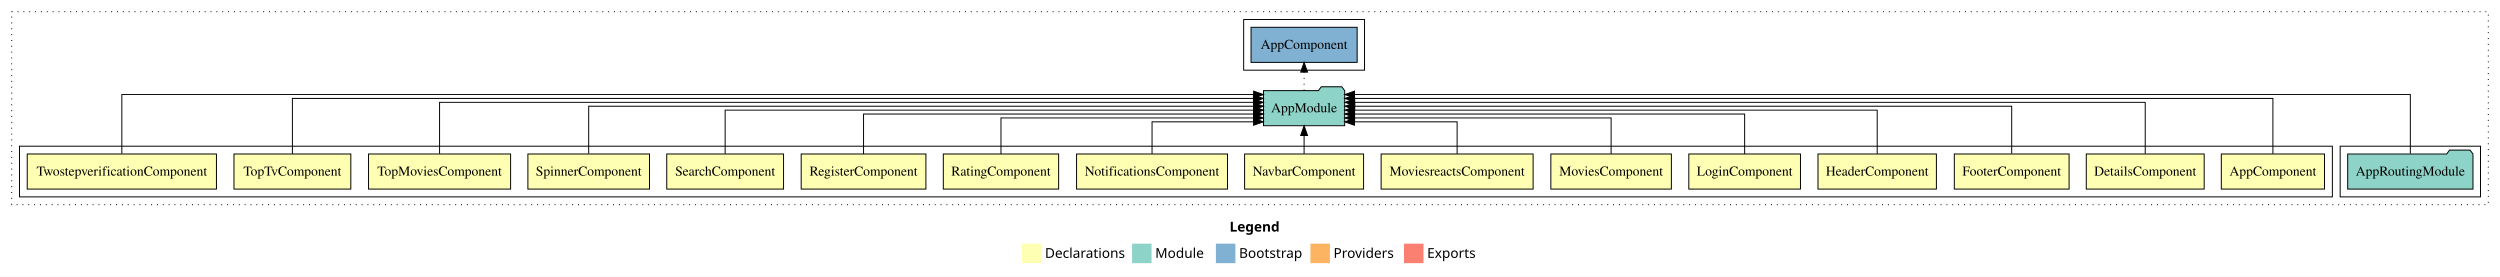
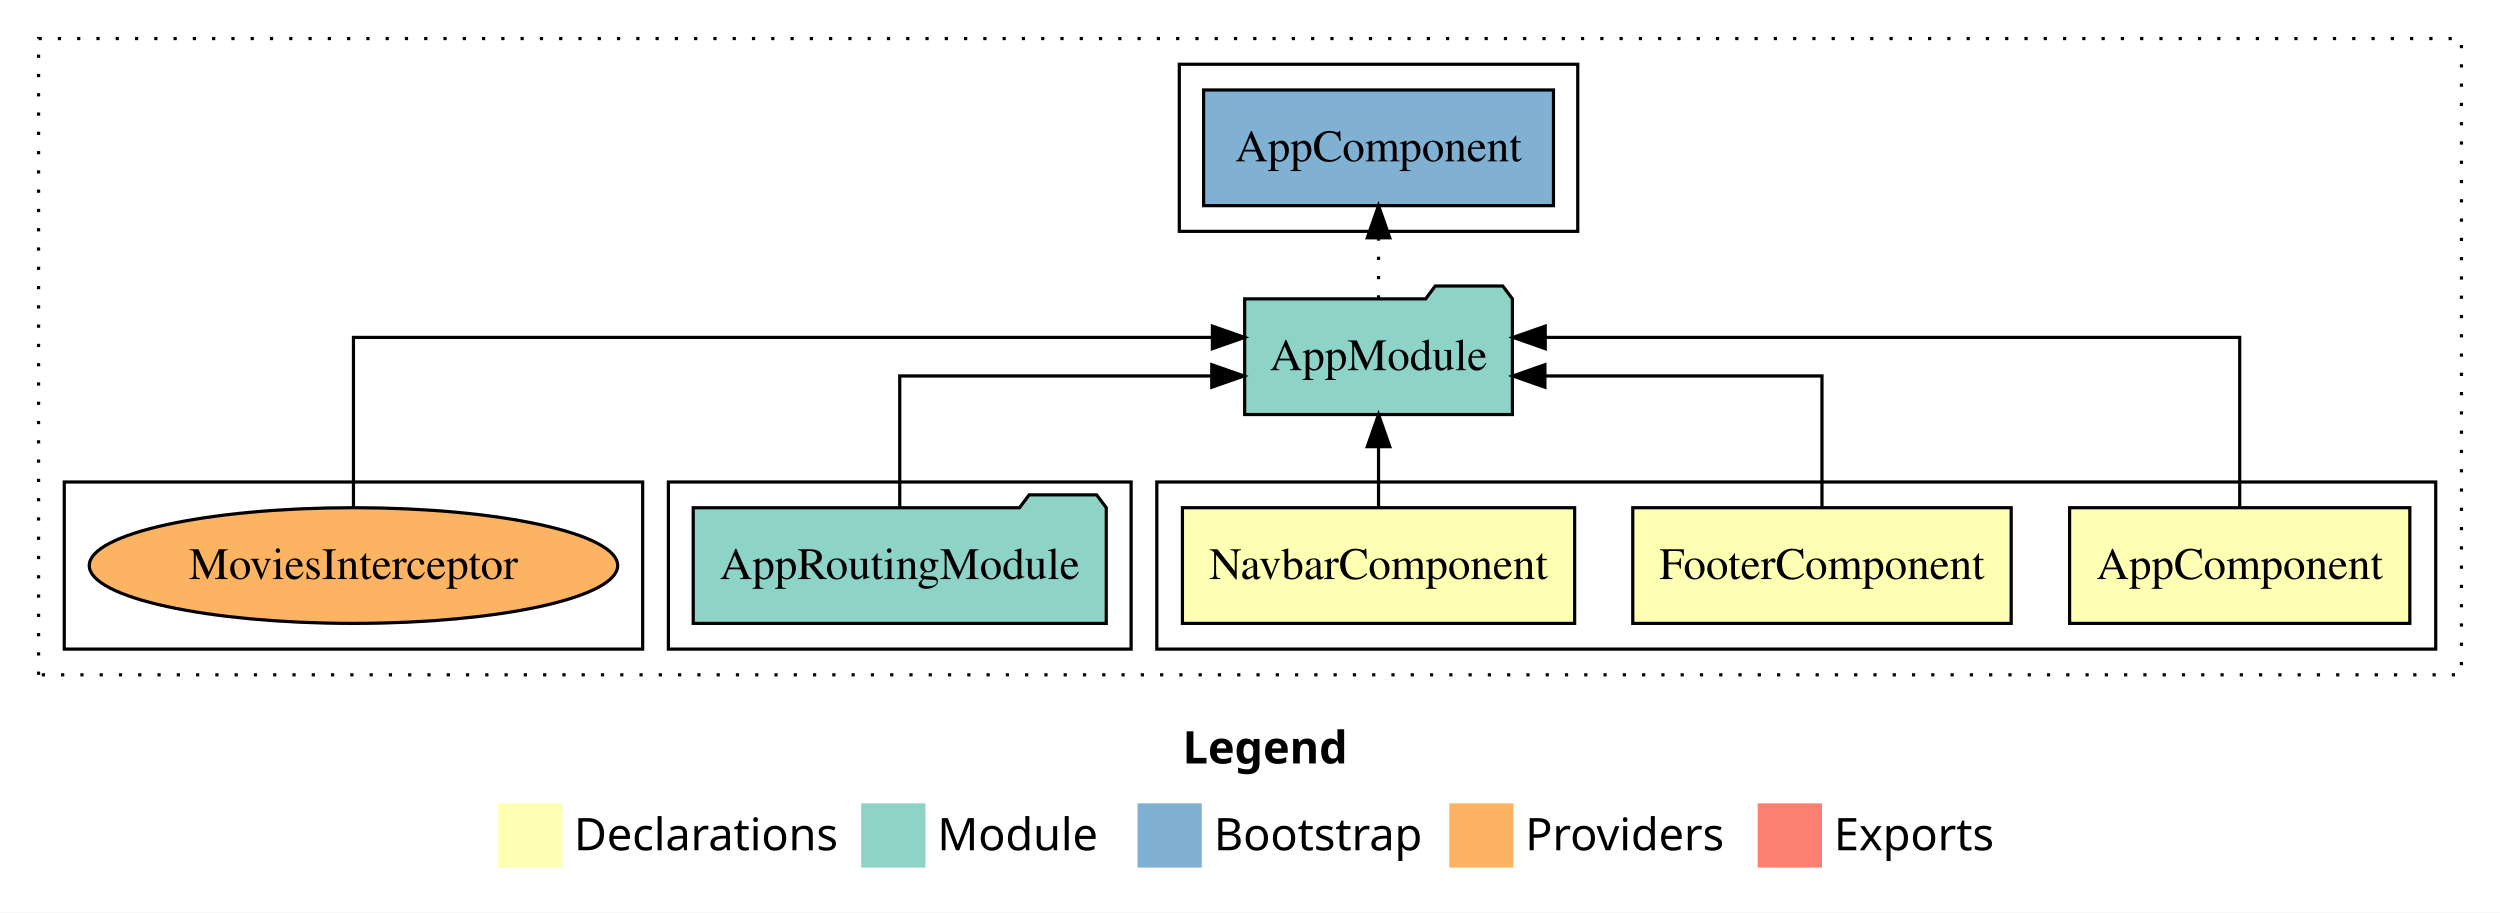
- <svg xmlns="http://www.w3.org/2000/svg" width="2565pt" height="284pt" viewBox="0.00 0.00 2565.00 284.00">
+ <svg xmlns="http://www.w3.org/2000/svg" width="778pt" height="284pt" viewBox="0.00 0.00 778.00 284.00">
  <g id="graph0" class="graph" transform="scale(1 1) rotate(0) translate(4 280)">
-     <polygon fill="white" stroke="transparent" points="-4,4 -4,-280 2561,-280 2561,4 -4,4" />
-     <text text-anchor="start" x="1257.51" y="-42.4" font-family="Times-12" font-weight="bold" font-size="14.00">Legend</text>
-     <polygon fill="#ffffb3" stroke="transparent" points="1044.5,-10 1044.5,-30 1064.5,-30 1064.5,-10 1044.5,-10" />
-     <text text-anchor="start" x="1068.13" y="-15.4" font-family="Times-12" font-size="14.00">  Declarations</text>
-     <polygon fill="#8dd3c7" stroke="transparent" points="1157.5,-10 1157.5,-30 1177.5,-30 1177.5,-10 1157.5,-10" />
-     <text text-anchor="start" x="1181.23" y="-15.4" font-family="Times-12" font-size="14.00">  Module</text>
-     <polygon fill="#80b1d3" stroke="transparent" points="1243.5,-10 1243.5,-30 1263.5,-30 1263.5,-10 1243.5,-10" />
-     <text text-anchor="start" x="1267.28" y="-15.4" font-family="Times-12" font-size="14.00">  Bootstrap</text>
-     <polygon fill="#fdb462" stroke="transparent" points="1340.5,-10 1340.5,-30 1360.5,-30 1360.5,-10 1340.5,-10" />
-     <text text-anchor="start" x="1364.17" y="-15.4" font-family="Times-12" font-size="14.00">  Providers</text>
-     <polygon fill="#fb8072" stroke="transparent" points="1436.5,-10 1436.5,-30 1456.5,-30 1456.5,-10 1436.5,-10" />
-     <text text-anchor="start" x="1460.23" y="-15.4" font-family="Times-12" font-size="14.00">  Exports</text>
+     <polygon fill="white" stroke="transparent" points="-4,4 -4,-280 774,-280 774,4 -4,4" />
+     <text text-anchor="start" x="364.01" y="-42.4" font-family="Times-12" font-weight="bold" font-size="14.00">Legend</text>
+     <polygon fill="#ffffb3" stroke="transparent" points="151,-10 151,-30 171,-30 171,-10 151,-10" />
+     <text text-anchor="start" x="174.63" y="-15.4" font-family="Times-12" font-size="14.00">  Declarations</text>
+     <polygon fill="#8dd3c7" stroke="transparent" points="264,-10 264,-30 284,-30 284,-10 264,-10" />
+     <text text-anchor="start" x="287.73" y="-15.4" font-family="Times-12" font-size="14.00">  Module</text>
+     <polygon fill="#80b1d3" stroke="transparent" points="350,-10 350,-30 370,-30 370,-10 350,-10" />
+     <text text-anchor="start" x="373.78" y="-15.4" font-family="Times-12" font-size="14.00">  Bootstrap</text>
+     <polygon fill="#fdb462" stroke="transparent" points="447,-10 447,-30 467,-30 467,-10 447,-10" />
+     <text text-anchor="start" x="470.67" y="-15.4" font-family="Times-12" font-size="14.00">  Providers</text>
+     <polygon fill="#fb8072" stroke="transparent" points="543,-10 543,-30 563,-30 563,-10 543,-10" />
+     <text text-anchor="start" x="566.73" y="-15.4" font-family="Times-12" font-size="14.00">  Exports</text>
    <g id="clust1" class="cluster">
-       <polygon fill="none" stroke="black" stroke-dasharray="1,5" points="8,-70 8,-268 2549,-268 2549,-70 8,-70" />
-     </g>
-     <g id="clust19" class="cluster">
-       <polygon fill="none" stroke="black" points="2397,-78 2397,-130 2541,-130 2541,-78 2397,-78" />
-     </g>
-     <g id="clust21" class="cluster">
-       <polygon fill="none" stroke="black" points="1272,-208 1272,-260 1396,-260 1396,-208 1272,-208" />
+       <polygon fill="none" stroke="black" stroke-dasharray="1,5" points="8,-70 8,-268 762,-268 762,-70 8,-70" />
    </g>
    <g id="clust2" class="cluster">
-       <polygon fill="none" stroke="black" points="16,-78 16,-130 2389,-130 2389,-78 16,-78" />
+       <polygon fill="none" stroke="black" points="356,-78 356,-130 754,-130 754,-78 356,-78" />
+     </g>
+     <g id="clust6" class="cluster">
+       <polygon fill="none" stroke="black" points="204,-78 204,-130 348,-130 348,-78 204,-78" />
+     </g>
+     <g id="clust8" class="cluster">
+       <polygon fill="none" stroke="black" points="363,-208 363,-260 487,-260 487,-208 363,-208" />
+     </g>
+     <g id="clust9" class="cluster">
+       <polygon fill="none" stroke="black" points="16,-78 16,-130 196,-130 196,-78 16,-78" />
    </g>
    <g id="node1" class="node">
-       <polygon fill="#ffffb3" stroke="black" points="2380.94,-122 2275.06,-122 2275.06,-86 2380.94,-86 2380.94,-122" />
-       <text text-anchor="middle" x="2328" y="-99.8" font-family="Times,serif" font-size="14.00">AppComponent</text>
+       <polygon fill="#ffffb3" stroke="black" points="745.94,-122 640.06,-122 640.06,-86 745.94,-86 745.94,-122" />
+       <text text-anchor="middle" x="693" y="-99.8" font-family="Times,serif" font-size="14.00">AppComponent</text>
    </g>
-     <g id="node17" class="node">
-       <polygon fill="#8dd3c7" stroke="black" points="1375.66,-187 1372.66,-191 1351.66,-191 1348.66,-187 1292.34,-187 1292.34,-151 1375.66,-151 1375.66,-187" />
-       <text text-anchor="middle" x="1334" y="-164.8" font-family="Times,serif" font-size="14.00">AppModule</text>
+     <g id="node4" class="node">
+       <polygon fill="#8dd3c7" stroke="black" points="466.66,-187 463.66,-191 442.66,-191 439.66,-187 383.34,-187 383.34,-151 466.66,-151 466.66,-187" />
+       <text text-anchor="middle" x="425" y="-164.8" font-family="Times,serif" font-size="14.00">AppModule</text>
    </g>
    <g id="edge1" class="edge">
-       <path fill="none" stroke="black" d="M2328,-122.16C2328,-144.35 2328,-179 2328,-179 2328,-179 1385.76,-179 1385.76,-179" />
-       <polygon fill="black" stroke="black" points="1385.76,-175.5 1375.76,-179 1385.76,-182.5 1385.76,-175.5" />
+       <path fill="none" stroke="black" d="M693,-122.28C693,-143.32 693,-175 693,-175 693,-175 476.88,-175 476.88,-175" />
+       <polygon fill="black" stroke="black" points="476.88,-171.5 466.88,-175 476.87,-178.5 476.88,-171.5" />
    </g>
    <g id="node2" class="node">
-       <polygon fill="#ffffb3" stroke="black" points="2257.48,-122 2136.52,-122 2136.52,-86 2257.48,-86 2257.48,-122" />
-       <text text-anchor="middle" x="2197" y="-99.8" font-family="Times,serif" font-size="14.00">DetailsComponent</text>
+       <polygon fill="#ffffb3" stroke="black" points="621.88,-122 504.12,-122 504.12,-86 621.88,-86 621.88,-122" />
+       <text text-anchor="middle" x="563" y="-99.8" font-family="Times,serif" font-size="14.00">FooterComponent</text>
    </g>
    <g id="edge2" class="edge">
-       <path fill="none" stroke="black" d="M2197,-122.28C2197,-143.32 2197,-175 2197,-175 2197,-175 1385.92,-175 1385.92,-175" />
-       <polygon fill="black" stroke="black" points="1385.92,-171.5 1375.92,-175 1385.92,-178.5 1385.92,-171.5" />
+       <path fill="none" stroke="black" d="M563,-122.02C563,-139.37 563,-163 563,-163 563,-163 476.78,-163 476.78,-163" />
+       <polygon fill="black" stroke="black" points="476.78,-159.5 466.78,-163 476.78,-166.5 476.78,-159.5" />
    </g>
    <g id="node3" class="node">
-       <polygon fill="#ffffb3" stroke="black" points="2118.88,-122 2001.12,-122 2001.12,-86 2118.88,-86 2118.88,-122" />
-       <text text-anchor="middle" x="2060" y="-99.8" font-family="Times,serif" font-size="14.00">FooterComponent</text>
+       <polygon fill="#ffffb3" stroke="black" points="486.03,-122 363.97,-122 363.97,-86 486.03,-86 486.03,-122" />
+       <text text-anchor="middle" x="425" y="-99.8" font-family="Times,serif" font-size="14.00">NavbarComponent</text>
    </g>
    <g id="edge3" class="edge">
-       <path fill="none" stroke="black" d="M2060,-122.31C2060,-142.15 2060,-171 2060,-171 2060,-171 1385.91,-171 1385.91,-171" />
-       <polygon fill="black" stroke="black" points="1385.91,-167.5 1375.91,-171 1385.91,-174.5 1385.91,-167.5" />
+       <path fill="none" stroke="black" d="M425,-122.11C425,-122.11 425,-140.99 425,-140.99" />
+       <polygon fill="black" stroke="black" points="421.5,-140.99 425,-150.99 428.5,-140.99 421.5,-140.99" />
    </g>
-     <g id="node4" class="node">
-       <polygon fill="#ffffb3" stroke="black" points="1982.74,-122 1861.26,-122 1861.26,-86 1982.74,-86 1982.74,-122" />
-       <text text-anchor="middle" x="1922" y="-99.8" font-family="Times,serif" font-size="14.00">HeaderComponent</text>
+     <g id="node6" class="node">
+       <polygon fill="#80b1d3" stroke="black" points="479.44,-252 370.56,-252 370.56,-216 479.44,-216 479.44,-252" />
+       <text text-anchor="middle" x="425" y="-229.8" font-family="Times,serif" font-size="14.00">AppComponent </text>
+     </g>
+     <g id="edge5" class="edge">
+       <path fill="none" stroke="black" stroke-dasharray="1,5" d="M425,-187.11C425,-187.11 425,-205.99 425,-205.99" />
+       <polygon fill="black" stroke="black" points="421.5,-205.99 425,-215.99 428.5,-205.99 421.5,-205.99" />
+     </g>
+     <g id="node5" class="node">
+       <polygon fill="#8dd3c7" stroke="black" points="340.27,-122 337.27,-126 316.27,-126 313.27,-122 211.73,-122 211.73,-86 340.27,-86 340.27,-122" />
+       <text text-anchor="middle" x="276" y="-99.8" font-family="Times,serif" font-size="14.00">AppRoutingModule</text>
    </g>
    <g id="edge4" class="edge">
-       <path fill="none" stroke="black" d="M1922,-122.22C1922,-140.83 1922,-167 1922,-167 1922,-167 1385.82,-167 1385.82,-167" />
-       <polygon fill="black" stroke="black" points="1385.82,-163.5 1375.82,-167 1385.82,-170.5 1385.82,-163.5" />
+       <path fill="none" stroke="black" d="M276,-122.02C276,-139.37 276,-163 276,-163 276,-163 373.1,-163 373.1,-163" />
+       <polygon fill="black" stroke="black" points="373.1,-166.5 383.1,-163 373.1,-159.5 373.1,-166.5" />
    </g>
-     <g id="node5" class="node">
-       <polygon fill="#ffffb3" stroke="black" points="1843.28,-122 1728.72,-122 1728.72,-86 1843.28,-86 1843.28,-122" />
-       <text text-anchor="middle" x="1786" y="-99.8" font-family="Times,serif" font-size="14.00">LoginComponent</text>
-     </g>
-     <g id="edge5" class="edge">
-       <path fill="none" stroke="black" d="M1786,-122.02C1786,-139.37 1786,-163 1786,-163 1786,-163 1385.71,-163 1385.71,-163" />
-       <polygon fill="black" stroke="black" points="1385.71,-159.5 1375.71,-163 1385.71,-166.5 1385.71,-159.5" />
-     </g>
-     <g id="node6" class="node">
-       <polygon fill="#ffffb3" stroke="black" points="1710.83,-122 1587.17,-122 1587.17,-86 1710.83,-86 1710.83,-122" />
-       <text text-anchor="middle" x="1649" y="-99.8" font-family="Times,serif" font-size="14.00">MoviesComponent</text>
+     <g id="node7" class="node">
+       <ellipse fill="#fdb462" stroke="black" cx="106" cy="-104" rx="82.22" ry="18" />
+       <text text-anchor="middle" x="106" y="-99.8" font-family="Times,serif" font-size="14.00">MoviesInterceptor</text>
    </g>
    <g id="edge6" class="edge">
-       <path fill="none" stroke="black" d="M1649,-122.01C1649,-138.05 1649,-159 1649,-159 1649,-159 1385.83,-159 1385.83,-159" />
-       <polygon fill="black" stroke="black" points="1385.83,-155.5 1375.83,-159 1385.83,-162.5 1385.83,-155.5" />
-     </g>
-     <g id="node7" class="node">
-       <polygon fill="#ffffb3" stroke="black" points="1568.97,-122 1413.03,-122 1413.03,-86 1568.97,-86 1568.97,-122" />
-       <text text-anchor="middle" x="1491" y="-99.8" font-family="Times,serif" font-size="14.00">MoviesreactsComponent</text>
-     </g>
-     <g id="edge7" class="edge">
-       <path fill="none" stroke="black" d="M1491,-122.12C1491,-136.78 1491,-155 1491,-155 1491,-155 1385.66,-155 1385.66,-155" />
-       <polygon fill="black" stroke="black" points="1385.66,-151.5 1375.66,-155 1385.66,-158.5 1385.66,-151.5" />
-     </g>
-     <g id="node8" class="node">
-       <polygon fill="#ffffb3" stroke="black" points="1395.03,-122 1272.97,-122 1272.97,-86 1395.03,-86 1395.03,-122" />
-       <text text-anchor="middle" x="1334" y="-99.8" font-family="Times,serif" font-size="14.00">NavbarComponent</text>
-     </g>
-     <g id="edge8" class="edge">
-       <path fill="none" stroke="black" d="M1334,-122.11C1334,-122.11 1334,-140.99 1334,-140.99" />
-       <polygon fill="black" stroke="black" points="1330.5,-140.99 1334,-150.99 1337.5,-140.99 1330.5,-140.99" />
-     </g>
-     <g id="node9" class="node">
-       <polygon fill="#ffffb3" stroke="black" points="1255.43,-122 1100.57,-122 1100.57,-86 1255.43,-86 1255.43,-122" />
-       <text text-anchor="middle" x="1178" y="-99.8" font-family="Times,serif" font-size="14.00">NotificationsComponent</text>
-     </g>
-     <g id="edge9" class="edge">
-       <path fill="none" stroke="black" d="M1178,-122.12C1178,-136.78 1178,-155 1178,-155 1178,-155 1282.19,-155 1282.19,-155" />
-       <polygon fill="black" stroke="black" points="1282.19,-158.5 1292.19,-155 1282.19,-151.5 1282.19,-158.5" />
-     </g>
-     <g id="node10" class="node">
-       <polygon fill="#ffffb3" stroke="black" points="1082.17,-122 963.83,-122 963.83,-86 1082.17,-86 1082.17,-122" />
-       <text text-anchor="middle" x="1023" y="-99.8" font-family="Times,serif" font-size="14.00">RatingComponent</text>
-     </g>
-     <g id="edge10" class="edge">
-       <path fill="none" stroke="black" d="M1023,-122.01C1023,-138.05 1023,-159 1023,-159 1023,-159 1282.06,-159 1282.06,-159" />
-       <polygon fill="black" stroke="black" points="1282.06,-162.5 1292.06,-159 1282.06,-155.5 1282.06,-162.5" />
-     </g>
-     <g id="node11" class="node">
-       <polygon fill="#ffffb3" stroke="black" points="945.98,-122 818.02,-122 818.02,-86 945.98,-86 945.98,-122" />
-       <text text-anchor="middle" x="882" y="-99.8" font-family="Times,serif" font-size="14.00">RegisterComponent</text>
-     </g>
-     <g id="edge11" class="edge">
-       <path fill="none" stroke="black" d="M882,-122.02C882,-139.37 882,-163 882,-163 882,-163 1282.29,-163 1282.29,-163" />
-       <polygon fill="black" stroke="black" points="1282.29,-166.5 1292.29,-163 1282.29,-159.5 1282.29,-166.5" />
-     </g>
-     <g id="node12" class="node">
-       <polygon fill="#ffffb3" stroke="black" points="799.92,-122 680.08,-122 680.08,-86 799.92,-86 799.92,-122" />
-       <text text-anchor="middle" x="740" y="-99.8" font-family="Times,serif" font-size="14.00">SearchComponent</text>
-     </g>
-     <g id="edge12" class="edge">
-       <path fill="none" stroke="black" d="M740,-122.22C740,-140.83 740,-167 740,-167 740,-167 1282.23,-167 1282.23,-167" />
-       <polygon fill="black" stroke="black" points="1282.23,-170.5 1292.23,-167 1282.23,-163.5 1282.23,-170.5" />
-     </g>
-     <g id="node13" class="node">
-       <polygon fill="#ffffb3" stroke="black" points="662.38,-122 537.62,-122 537.62,-86 662.38,-86 662.38,-122" />
-       <text text-anchor="middle" x="600" y="-99.8" font-family="Times,serif" font-size="14.00">SpinnerComponent</text>
-     </g>
-     <g id="edge13" class="edge">
-       <path fill="none" stroke="black" d="M600,-122.31C600,-142.15 600,-171 600,-171 600,-171 1282.17,-171 1282.17,-171" />
-       <polygon fill="black" stroke="black" points="1282.17,-174.5 1292.17,-171 1282.17,-167.5 1282.17,-174.5" />
-     </g>
-     <g id="node14" class="node">
-       <polygon fill="#ffffb3" stroke="black" points="519.88,-122 374.12,-122 374.12,-86 519.88,-86 519.88,-122" />
-       <text text-anchor="middle" x="447" y="-99.8" font-family="Times,serif" font-size="14.00">TopMoviesComponent</text>
-     </g>
-     <g id="edge14" class="edge">
-       <path fill="none" stroke="black" d="M447,-122.28C447,-143.32 447,-175 447,-175 447,-175 1282.11,-175 1282.11,-175" />
-       <polygon fill="black" stroke="black" points="1282.11,-178.5 1292.11,-175 1282.11,-171.5 1282.11,-178.5" />
-     </g>
-     <g id="node15" class="node">
-       <polygon fill="#ffffb3" stroke="black" points="355.94,-122 236.06,-122 236.06,-86 355.94,-86 355.94,-122" />
-       <text text-anchor="middle" x="296" y="-99.8" font-family="Times,serif" font-size="14.00">TopTvComponent</text>
-     </g>
-     <g id="edge15" class="edge">
-       <path fill="none" stroke="black" d="M296,-122.16C296,-144.35 296,-179 296,-179 296,-179 1282.02,-179 1282.02,-179" />
-       <polygon fill="black" stroke="black" points="1282.02,-182.5 1292.02,-179 1282.02,-175.5 1282.02,-182.5" />
-     </g>
-     <g id="node16" class="node">
-       <polygon fill="#ffffb3" stroke="black" points="218.07,-122 23.93,-122 23.93,-86 218.07,-86 218.07,-122" />
-       <text text-anchor="middle" x="121" y="-99.8" font-family="Times,serif" font-size="14.00">TwostepverificationComponent</text>
-     </g>
-     <g id="edge16" class="edge">
-       <path fill="none" stroke="black" d="M121,-122.32C121,-145.66 121,-183 121,-183 121,-183 1282.25,-183 1282.25,-183" />
-       <polygon fill="black" stroke="black" points="1282.25,-186.5 1292.25,-183 1282.25,-179.5 1282.25,-186.5" />
-     </g>
-     <g id="node19" class="node">
-       <polygon fill="#80b1d3" stroke="black" points="1388.44,-252 1279.56,-252 1279.56,-216 1388.44,-216 1388.44,-252" />
-       <text text-anchor="middle" x="1334" y="-229.8" font-family="Times,serif" font-size="14.00">AppComponent </text>
-     </g>
-     <g id="edge18" class="edge">
-       <path fill="none" stroke="black" stroke-dasharray="1,5" d="M1334,-187.11C1334,-187.11 1334,-205.99 1334,-205.99" />
-       <polygon fill="black" stroke="black" points="1330.5,-205.99 1334,-215.99 1337.5,-205.99 1330.5,-205.99" />
-     </g>
-     <g id="node18" class="node">
-       <polygon fill="#8dd3c7" stroke="black" points="2533.27,-122 2530.27,-126 2509.27,-126 2506.27,-122 2404.73,-122 2404.73,-86 2533.27,-86 2533.27,-122" />
-       <text text-anchor="middle" x="2469" y="-99.8" font-family="Times,serif" font-size="14.00">AppRoutingModule</text>
-     </g>
-     <g id="edge17" class="edge">
-       <path fill="none" stroke="black" d="M2469,-122.32C2469,-145.66 2469,-183 2469,-183 2469,-183 1385.74,-183 1385.74,-183" />
-       <polygon fill="black" stroke="black" points="1385.74,-179.5 1375.74,-183 1385.74,-186.5 1385.74,-179.5" />
+       <path fill="none" stroke="black" d="M106,-122.28C106,-143.32 106,-175 106,-175 106,-175 373.3,-175 373.3,-175" />
+       <polygon fill="black" stroke="black" points="373.3,-178.5 383.3,-175 373.3,-171.5 373.3,-178.5" />
    </g>
  </g>
</svg>
